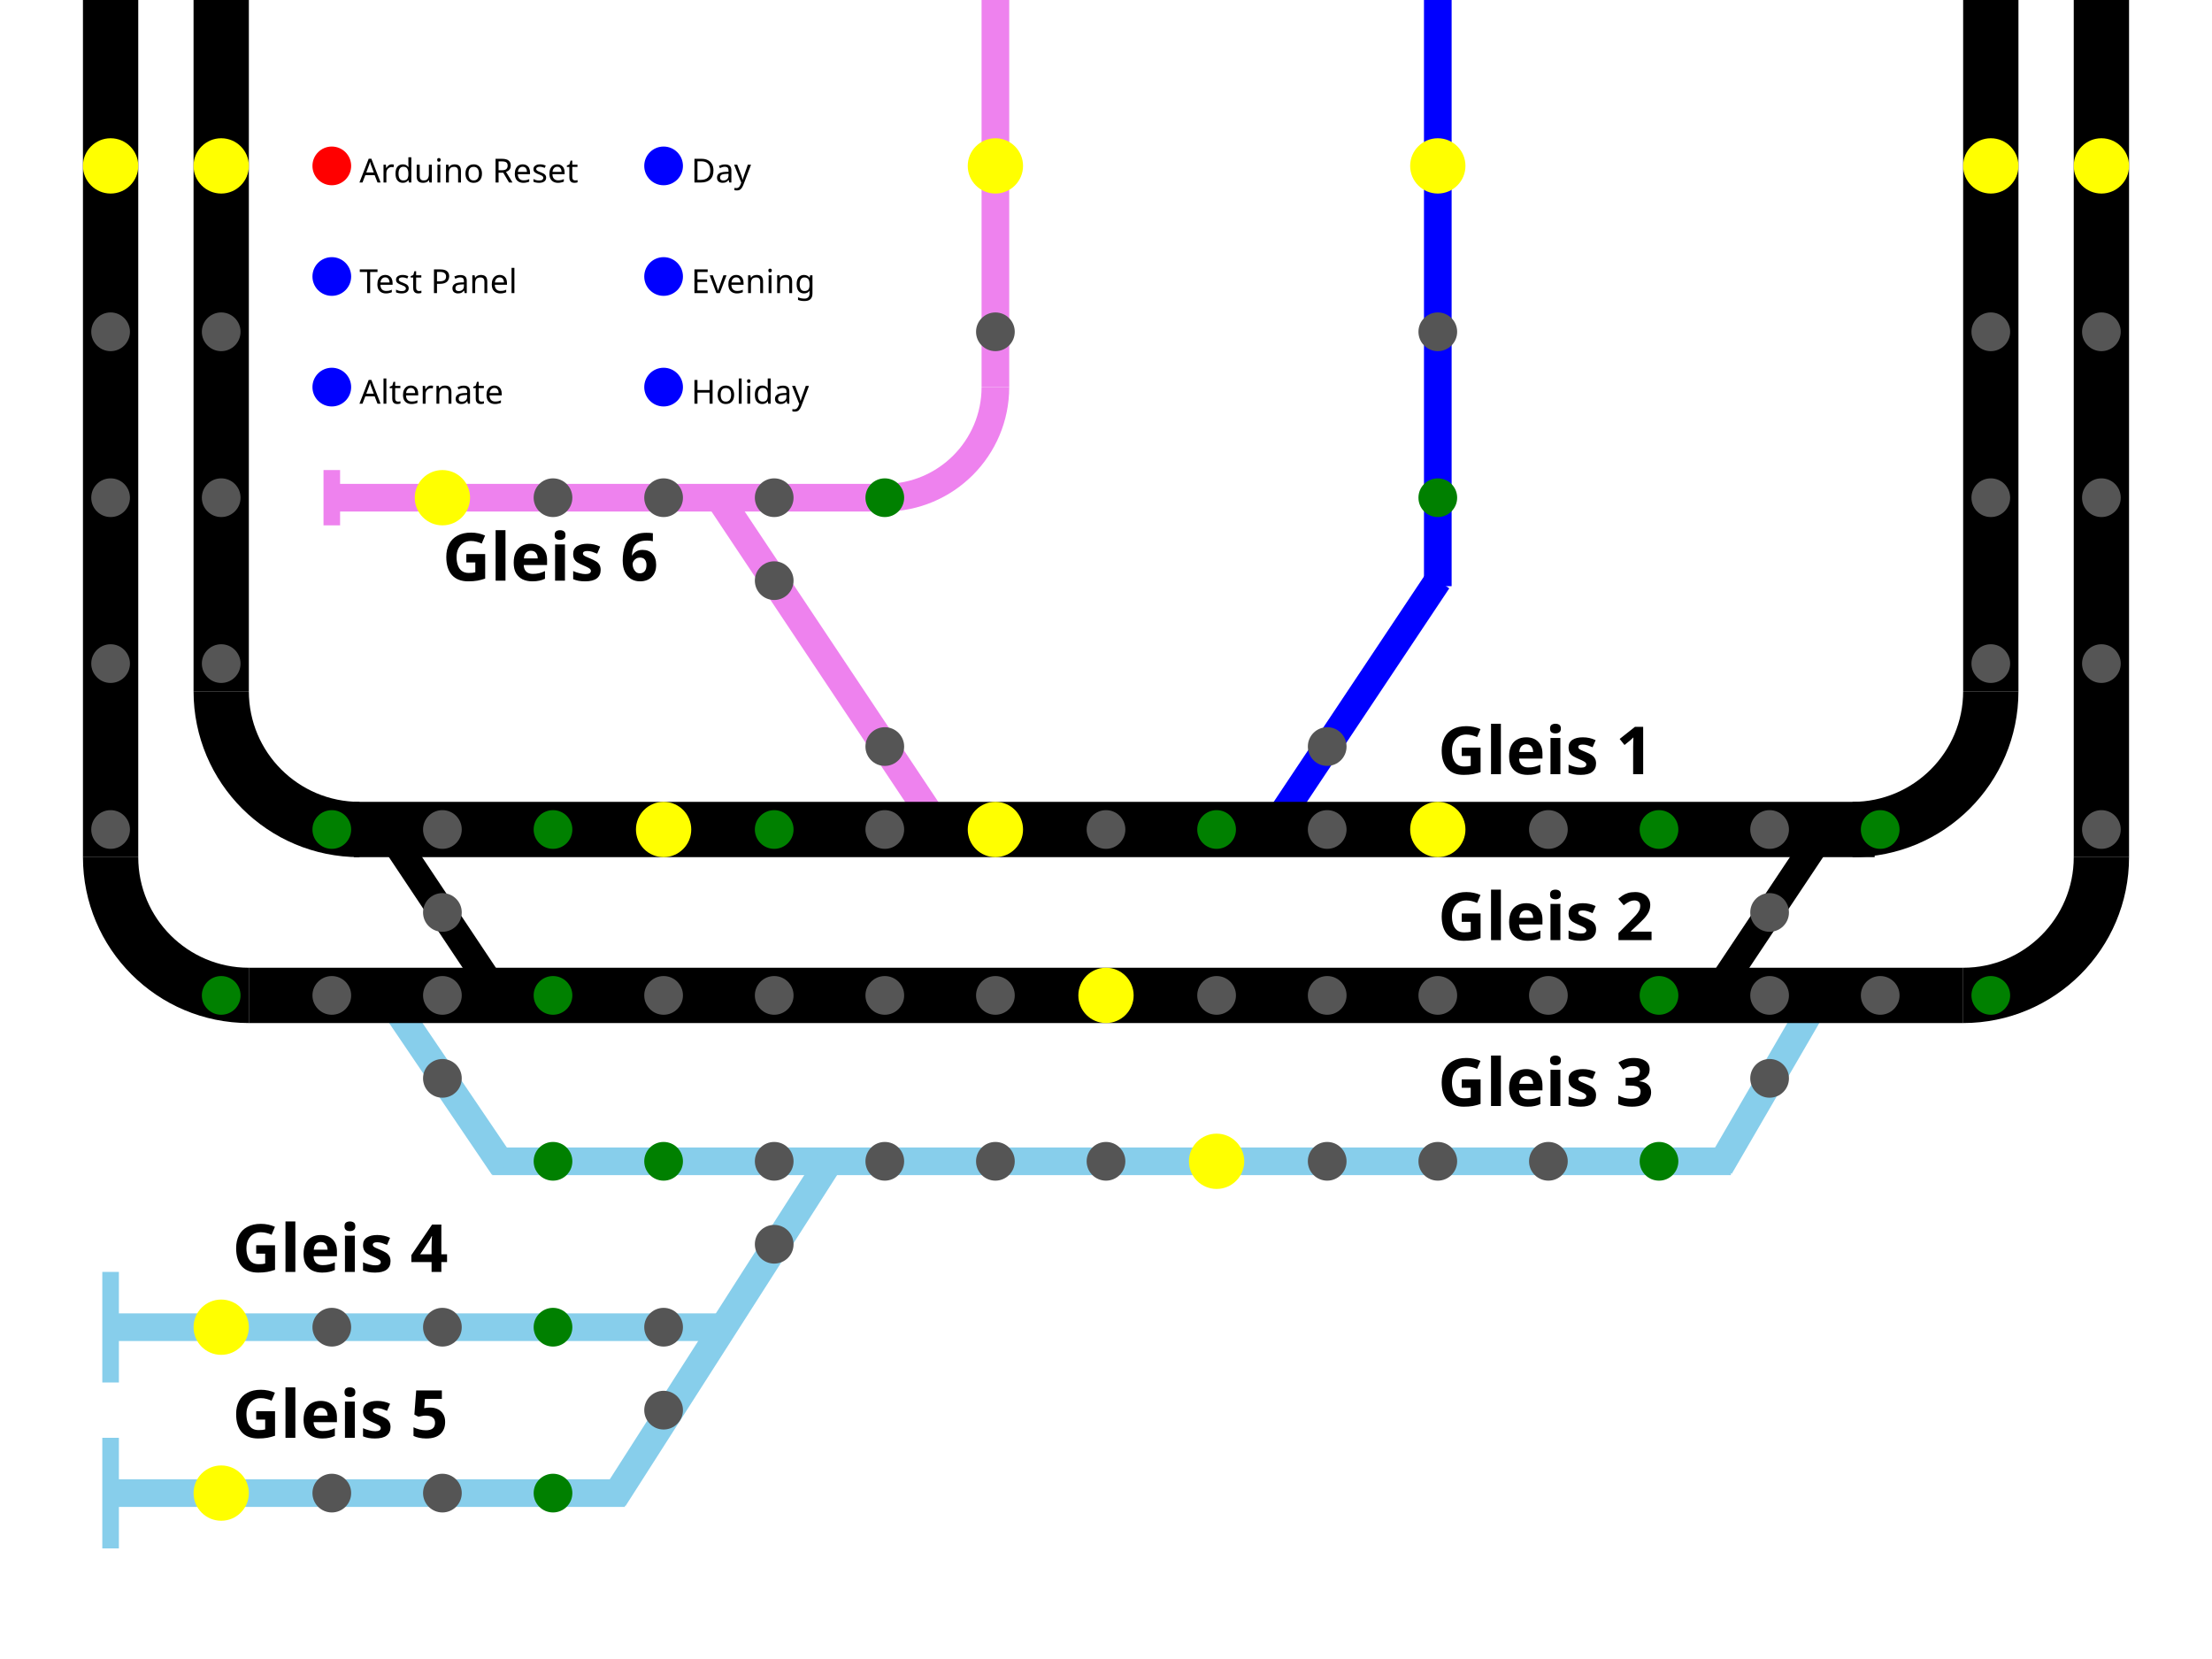
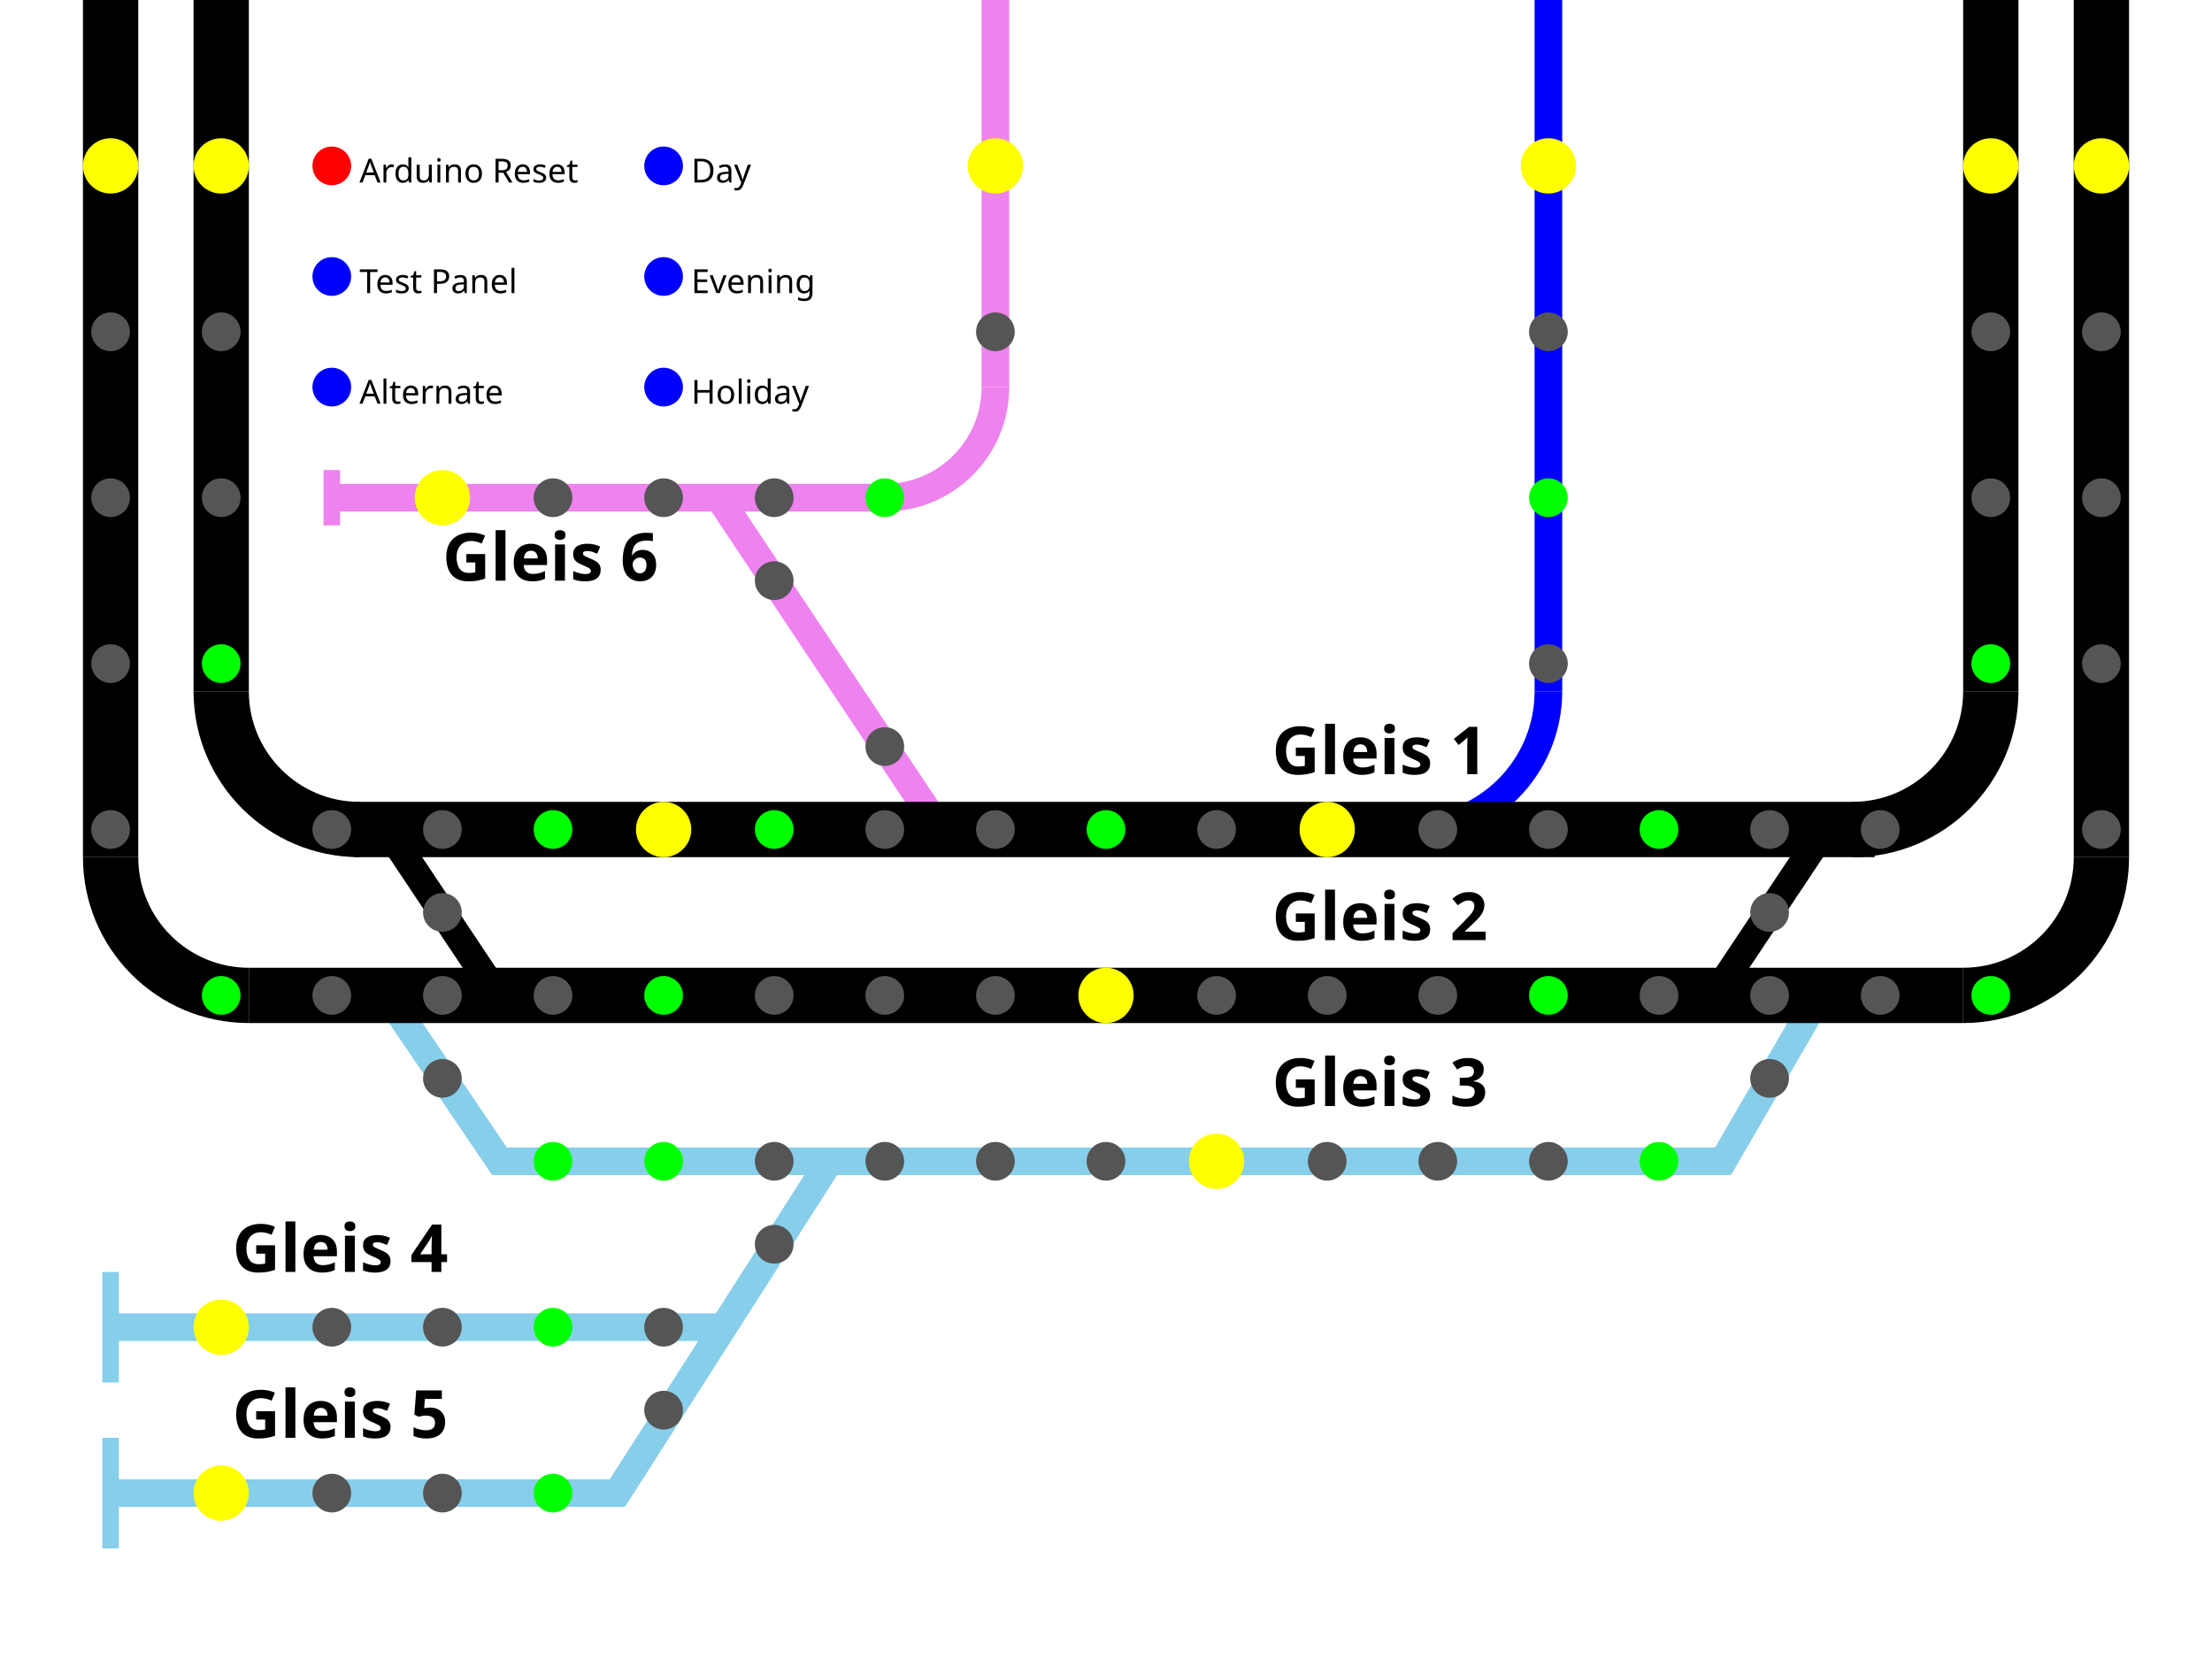
<svg id="north" width="400" height="300">
  <style>

	g.powered circle.route {
		fill: #fb0 !important
	}
	
	g.unpowered circle.route {
		fill: #555;
		r : 3.5px;
	}

	/* As in power pack*/
	circle.pack {
		fill: yellow;
		r : 5px;
	}

+ 	/* manual override push buttons to move switch */
+ 	circle.manual {
+ 		r : 3.5px;
+ 		fill : lime
+ 	}
+ 
	.small {
		font: 6px sans-serif;
	}
	.heavy {
		font: bold 12px sans-serif;
	}

	circle.twtade {
		fill:black
	}
	</style>
-   <text x="260" y="140" class="heavy">Gleis 1</text>
-   <text x="260" y="170" class="heavy">Gleis 2</text>
-   <text x="260" y="200" class="heavy">Gleis 3</text>
+   <text x="230" y="140" class="heavy">Gleis 1</text>
+   <text x="230" y="170" class="heavy">Gleis 2</text>
+   <text x="230" y="200" class="heavy">Gleis 3</text>
  <text x="42" y="230" class="heavy">Gleis 4</text>
  <text x="42" y="260" class="heavy">Gleis 5</text>
  <text x="80" y="105" class="heavy">Gleis 6</text>
  <circle cx="60" cy="30" r="3.5" fill="red" />
  <text x="65" y="33" class="small">Arduino Reset</text>
  <circle cx="60" cy="50" r="3.5" fill="blue" />
  <text x="65" y="53" class="small">Test Panel</text>
  <circle cx="60" cy="70" r="3.5" fill="blue" />
  <text x="65" y="73" class="small">Alternate</text>
  <circle cx="120" cy="30" r="3.5" fill="blue" />
  <text x="125" y="33" class="small">Day</text>
  <circle cx="120" cy="50" r="3.5" fill="blue" />
  <text x="125" y="53" class="small">Evening</text>
  <circle cx="120" cy="70" r="3.5" fill="blue" />
  <text x="125" y="73" class="small">Holiday</text>
  <line x1="89" y1="210" x2="313" y2="210" stroke="skyblue" stroke-width="5" />
  <line x1="70" y1="180" x2="91" y2="211" stroke="skyblue" stroke-width="5" />
  <line x1="329" y1="180" x2="311" y2="211" stroke="skyblue" stroke-width="5" />
  <line x1="20" y1="240" x2="130" y2="240" stroke="skyblue" stroke-width="5" />
  <line x1="20" y1="270" x2="113" y2="270" stroke="skyblue" stroke-width="5" />
  <line x1="111" y1="271" x2="150" y2="210" stroke="skyblue" stroke-width="5" />
  <line x1="20" y1="230" x2="20" y2="250" stroke="skyblue" stroke-width="3" />
  <line x1="20" y1="260" x2="20" y2="280" stroke="skyblue" stroke-width="3" />
  <line x1="60" y1="90" x2="160" y2="90" stroke="violet" stroke-width="5" />
  <path d="M180,70 a20,20 0 0,1 -20,20" fill="none" stroke="violet" stroke-width="5" />
  <line x1="180" y1="0" x2="180" y2="70" stroke="violet" stroke-width="5" />
  <line x1="60" y1="85" x2="60" y2="95" stroke="violet" stroke-width="3" />
  <line x1="130" y1="90" x2="170" y2="150" stroke="violet" stroke-width="5" />
-   <line x1="230" y1="150" x2="260" y2="105" stroke="blue" stroke-width="5" />
-   <line x1="260" y1="0" x2="260" y2="106" stroke="blue" stroke-width="5" />
+   <path d="M280,125 a25,25 0 0,1 -25,25" fill="none" stroke="blue" stroke-width="5" />
+   <line x1="280" y1="0" x2="280" y2="125" stroke="blue" stroke-width="5" />
  <line x1="40" y1="0" x2="40" y2="125" stroke="black" stroke-width="10" />
  <path d="M65,150 a25,25 0 0,1 -25,-25" fill="none" stroke="black" stroke-width="10" />
  <line x1="64" y1="150" x2="339" y2="150" style="stroke:black;stroke-width:10" />
  <path d="M360,125 a25,25 0 0,1 -25,25" fill="none" stroke="black" stroke-width="10" />
  <line x1="360" y1="0" x2="360" y2="125" stroke="black" stroke-width="10" />
  <line x1="20" y1="0" x2="20" y2="155" stroke="black" stroke-width="10" />
  <path d="M45,180 a25,25 0 0,1 -25,-25" fill="none" stroke="black" stroke-width="10" />
  <line x1="45" y1="180" x2="355" y2="180" stroke="black" stroke-width="10" />
  <path d="M380,155 a25,25 0 0,1 -25,25" fill="none" stroke="black" stroke-width="10" />
  <line x1="380" y1="0" x2="380" y2="155" stroke="black" stroke-width="10" />
  <line x1="70" y1="150" x2="90" y2="180" style="stroke:black;stroke-width:5;" />
  <line x1="330" y1="150" x2="310" y2="180" style="stroke:black;stroke-width:5;" />
  <g id="gleis1_1" class="unpowered">
    <circle cx="40" cy="30" class="pack" />
    <circle cx="40" cy="60" class="route" />
    <circle cx="40" cy="90" class="route" />
-     <circle cx="40" cy="120" class="route" />
-   </g>
-   <circle cx="60" cy="150" r="3.5" fill="green" />
+     <circle cx="40" cy="120" class="manual" />
+     <circle cx="60" cy="150" class="route" />
+   </g>
  <g id="gleis1_2" class="unpowered">
+     <circle cx="80" cy="150" class="route" />
+     <circle cx="100" cy="150" class="manual" />
    <circle cx="120" cy="150" class="pack" />
-     <circle cx="80" cy="150" class="route" />
+     <circle cx="140" cy="150" class="manual" />
    <circle cx="160" cy="150" class="route" />
  </g>
-   <circle cx="100" cy="150" r="3.5" fill="green" />
-   <circle cx="140" cy="150" r="3.5" fill="green" />
  <g id="gleis1_3" class="unpowered">
-     <circle cx="180" cy="150" class="pack" />
-     <circle cx="200" cy="150" class="route" />
+     <circle cx="180" cy="150" class="route" />
+     <circle cx="200" cy="150" class="manual" />
+     <circle cx="220" cy="150" class="route" />
+     <circle cx="240" cy="150" class="pack" />
+     <circle cx="260" cy="150" class="route" />
  </g>
  <g id="gleis1_4" class="unpowered">
-     <circle cx="260" cy="150" class="pack" />
-     <circle cx="240" cy="150" class="route" />
    <circle cx="280" cy="150" class="route" />
+     <circle cx="300" cy="150" class="manual" />
    <circle cx="320" cy="150" class="route" />
  </g>
-   <circle cx="220" cy="150" r="3.5" fill="green" />
-   <circle cx="300" cy="150" r="3.5" fill="green" />
-   <circle cx="340" cy="150" r="3.5" fill="green" />
  <g id="gleis1_5" class="unpowered">
-     <circle cx="360" cy="30" class="pack" />
-     <circle cx="360" cy="120" class="route" />
+     <circle cx="360" cy="120" class="manual" />
+     <circle cx="340" cy="150" class="route" />
    <circle cx="360" cy="90" class="route" />
    <circle cx="360" cy="60" class="route" />
+     <circle cx="360" cy="30" class="pack" />
  </g>
  <g id="gleis2_1" class="unpowered">
    <circle cx="20" cy="30" class="pack" />
    <circle cx="20" cy="60" class="route" />
    <circle cx="20" cy="90" class="route" />
    <circle cx="20" cy="120" class="route" />
    <circle cx="20" cy="150" class="route" />
-     <circle cx="40" cy="180" r="3.5" fill="green" />
+     <circle cx="40" cy="180" class="manual" />
    <circle cx="60" cy="180" class="route" />
  </g>
  <g id="gleis2_2" class="unpowered">
    <circle cx="80" cy="180" class="route" />
  </g>
  <g id="gleis12" class="unpowered">
    <circle cx="80" cy="165" class="route" />
  </g>
-   <circle cx="100" cy="180" r="3.5" fill="green" />
  <g id="gleis2_3" class="unpowered">
-     <circle cx="120" cy="180" class="route" />
+     <circle cx="100" cy="180" class="route" />
+     <circle cx="120" cy="180" class="manual" />
    <circle cx="140" cy="180" class="route" />
    <circle cx="160" cy="180" class="route" />
    <circle cx="180" cy="180" class="route" />
    <circle cx="200" cy="180" class="pack" />
    <circle cx="220" cy="180" class="route" />
    <circle cx="240" cy="180" class="route" />
    <circle cx="260" cy="180" class="route" />
-     <circle cx="280" cy="180" class="route" />
-   </g>
-   <circle cx="300" cy="180" r="3.5" fill="green" />
+     <circle cx="280" cy="180" class="manual" />
+     <circle cx="300" cy="180" class="route" />
+   </g>
  <g id="gleis2_4" class="unpowered">
    <circle cx="320" cy="180" class="route" />
  </g>
  <g id="gleis21" class="unpowered">
    <circle cx="320" cy="165" class="route" />
  </g>
  <g id="gleis2_5" class="unpowered">
    <circle cx="340" cy="180" class="route" />
-     <circle cx="360" cy="180" r="3.5" fill="green" />
+     <circle cx="360" cy="180" class="manual" />
    <circle cx="380" cy="150" class="route" />
    <circle cx="380" cy="120" class="route" />
    <circle cx="380" cy="90" class="route" />
    <circle cx="380" cy="60" class="route" />
    <circle cx="380" cy="30" class="pack" />
  </g>
-   <circle cx="100" cy="210" r="3.5" fill="green" />
-   <circle cx="120" cy="210" r="3.5" fill="green" />
  <g id="gleis3_1" class="unpowered">
    <circle cx="80" cy="195" class="route" />
+     <circle cx="100" cy="210" class="manual" />
+     <circle cx="120" cy="210" class="manual" />
    <circle cx="140" cy="210" class="route" />
  </g>
  <g id="gleis3_2" class="unpowered">
    <circle cx="160" cy="210" class="route" />
    <circle cx="180" cy="210" class="route" />
    <circle cx="200" cy="210" class="route" />
    <circle cx="220" cy="210" class="pack" />
    <circle cx="240" cy="210" class="route" />
    <circle cx="260" cy="210" class="route" />
    <circle cx="280" cy="210" class="route" />
+     <circle cx="300" cy="210" class="manual" />
    <circle cx="320" cy="195" class="route" />
  </g>
-   <circle cx="300" cy="210" r="3.5" fill="green" />
-   <circle cx="100" cy="240" r="3.5" fill="green" />
  <g id="gleis4_1" class="unpowered">
    <circle cx="40" cy="240" class="pack" />
    <circle cx="60" cy="240" class="route" />
    <circle cx="80" cy="240" class="route" />
+     <circle cx="100" cy="240" class="manual" />
    <circle cx="120" cy="240" class="route" />
  </g>
-   <circle cx="100" cy="270" r="3.5" fill="green" />
  <g id="gleis5_1" class="unpowered">
    <circle cx="40" cy="270" class="pack" />
-     <circle cx="120" cy="255" class="route" />
+     <circle cx="100" cy="270" class="manual" />
    <circle cx="60" cy="270" class="route" />
    <circle cx="80" cy="270" class="route" />
+     <circle cx="120" cy="255" class="route" />
  </g>
  <g id="gleis5_2" class="unpowered">
    <circle cx="140" cy="225" class="route" />
  </g>
  <g id="gleis6_1" class="unpowered">
    <circle cx="80" cy="90" class="pack" />
    <circle cx="100" cy="90" class="route" />
    <circle cx="120" cy="90" class="route" />
  </g>
  <g id="gleis6_2" class="unpowered">
    <circle cx="140" cy="105" class="route" />
    <circle cx="160" cy="135" class="route" />
  </g>
  <g id="gleis6_3" class="unpowered">
    <circle cx="140" cy="90" class="route" />
+     <circle cx="160" cy="90" class="manual" />
+     <circle cx="180" cy="60" class="route" />
    <circle cx="180" cy="30" class="pack" />
-     <circle cx="180" cy="60" class="route" />
-   </g>
-   <circle cx="160" cy="90" r="3.5" fill="green" />
+   </g>
  <g id="gleis7_1" class="unpowered">
-     <circle cx="260" cy="30" r="3.5" class="pack" />
-     <circle cx="260" cy="60" class="route" />
-     <circle cx="240" cy="135" class="route" />
-   </g>
-   <circle cx="260" cy="90" r="3.5" fill="green" />
+     <circle cx="280" cy="30" r="3.5" class="pack" />
+     <circle cx="280" cy="60" class="route" />
+     <circle cx="280" cy="90" class="manual" />
+     <circle cx="280" cy="120" class="route" />
+   </g>
  <circle cx="485" cy="30" r="11" class="twtade" />
  <text x="470" y="50" class="small">Gleis 1, 6</text>
  <circle cx="485" cy="70" r="11" class="twtade" />
  <text x="470" y="90" class="small">Gleis 2</text>
  <circle cx="485" cy="110" r="11" class="twtade" />
  <text x="470" y="130" class="small">Gleis 3, 4, 5</text>
</svg>
